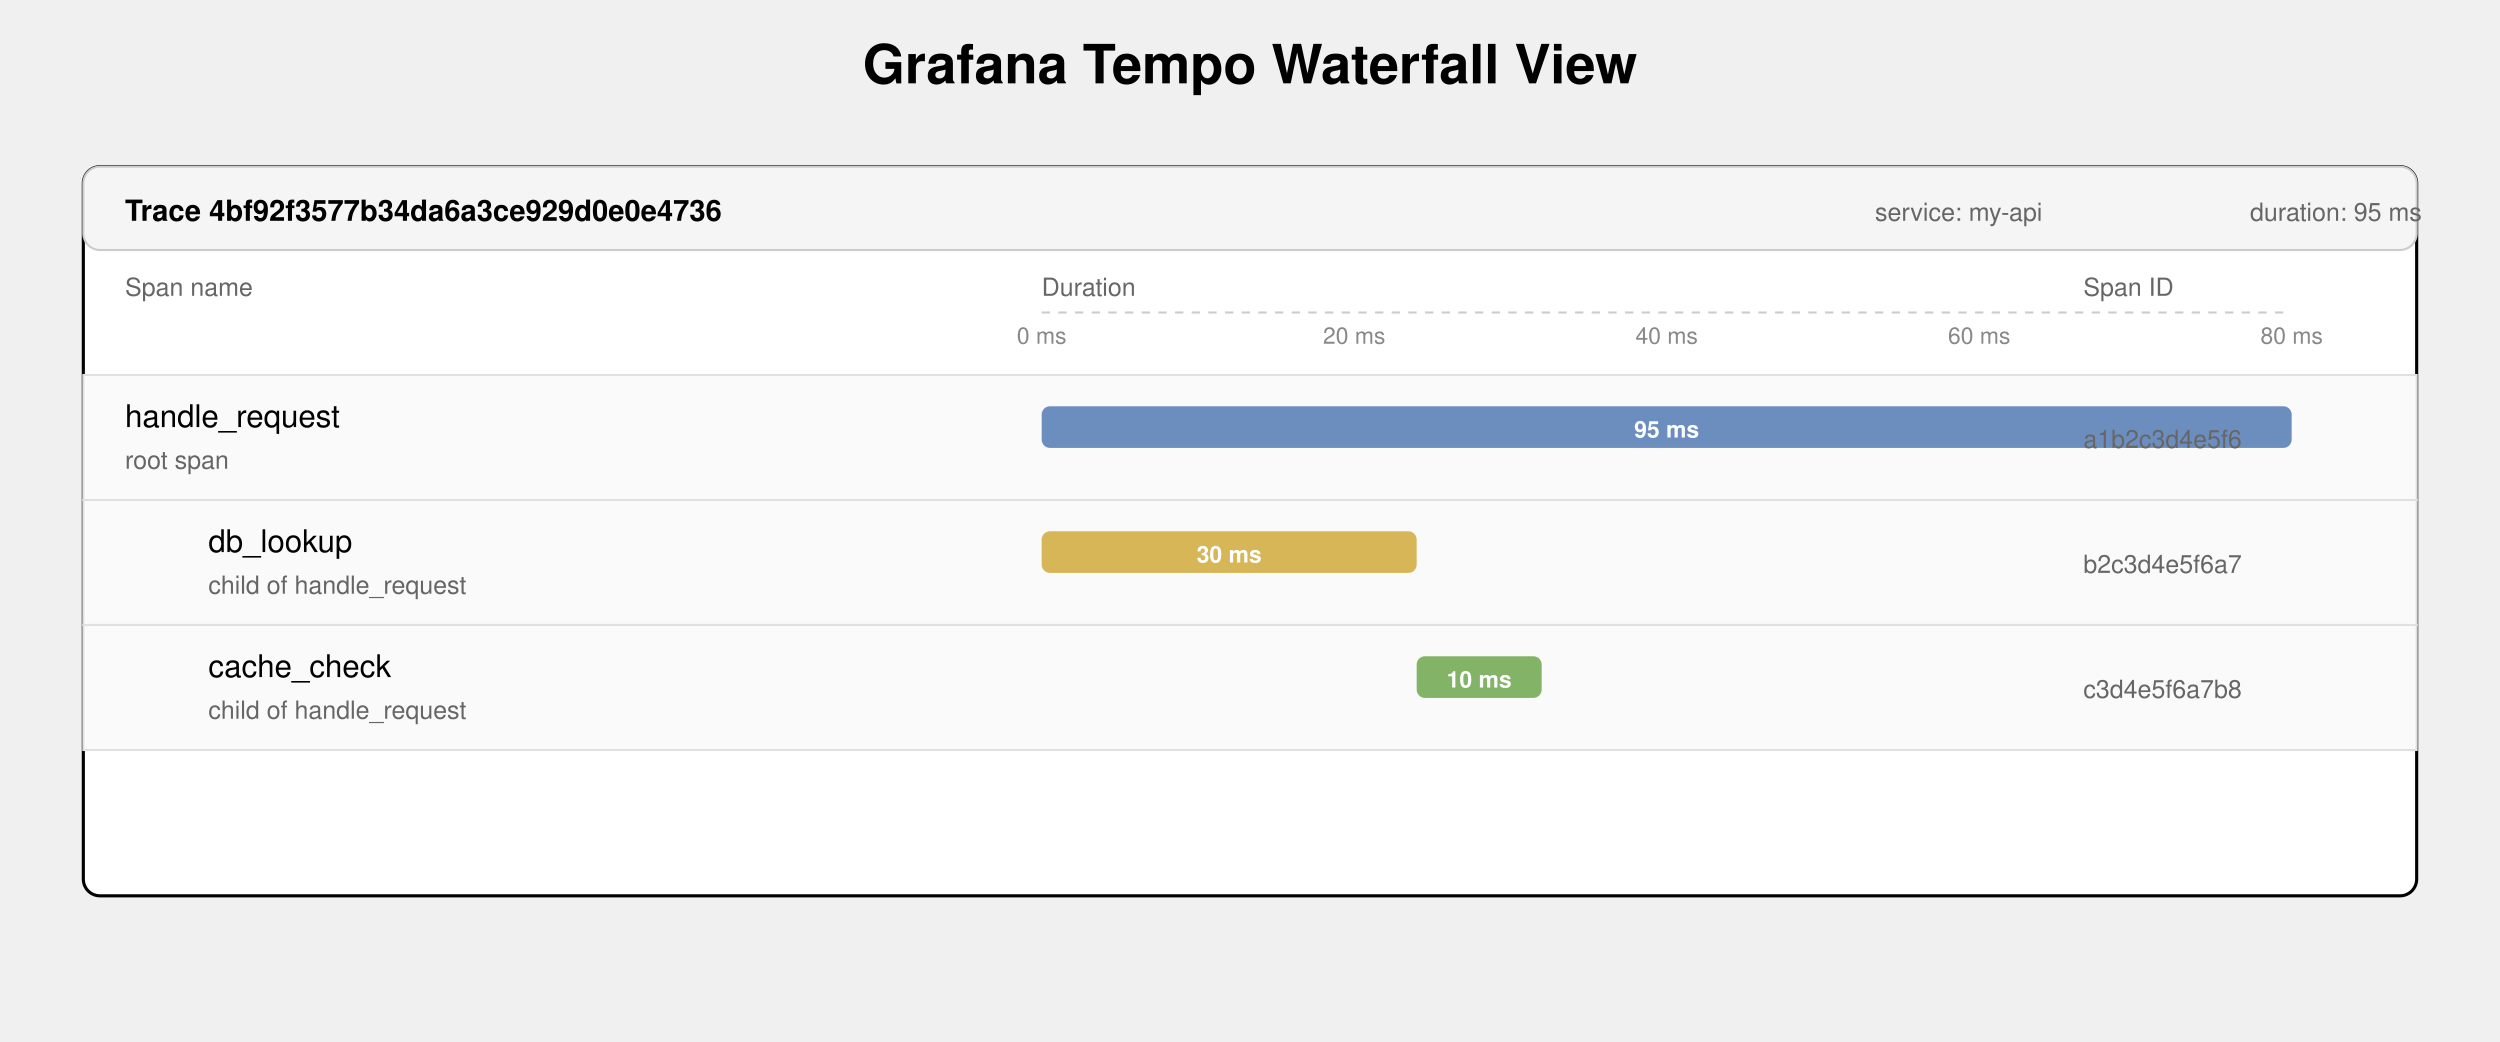
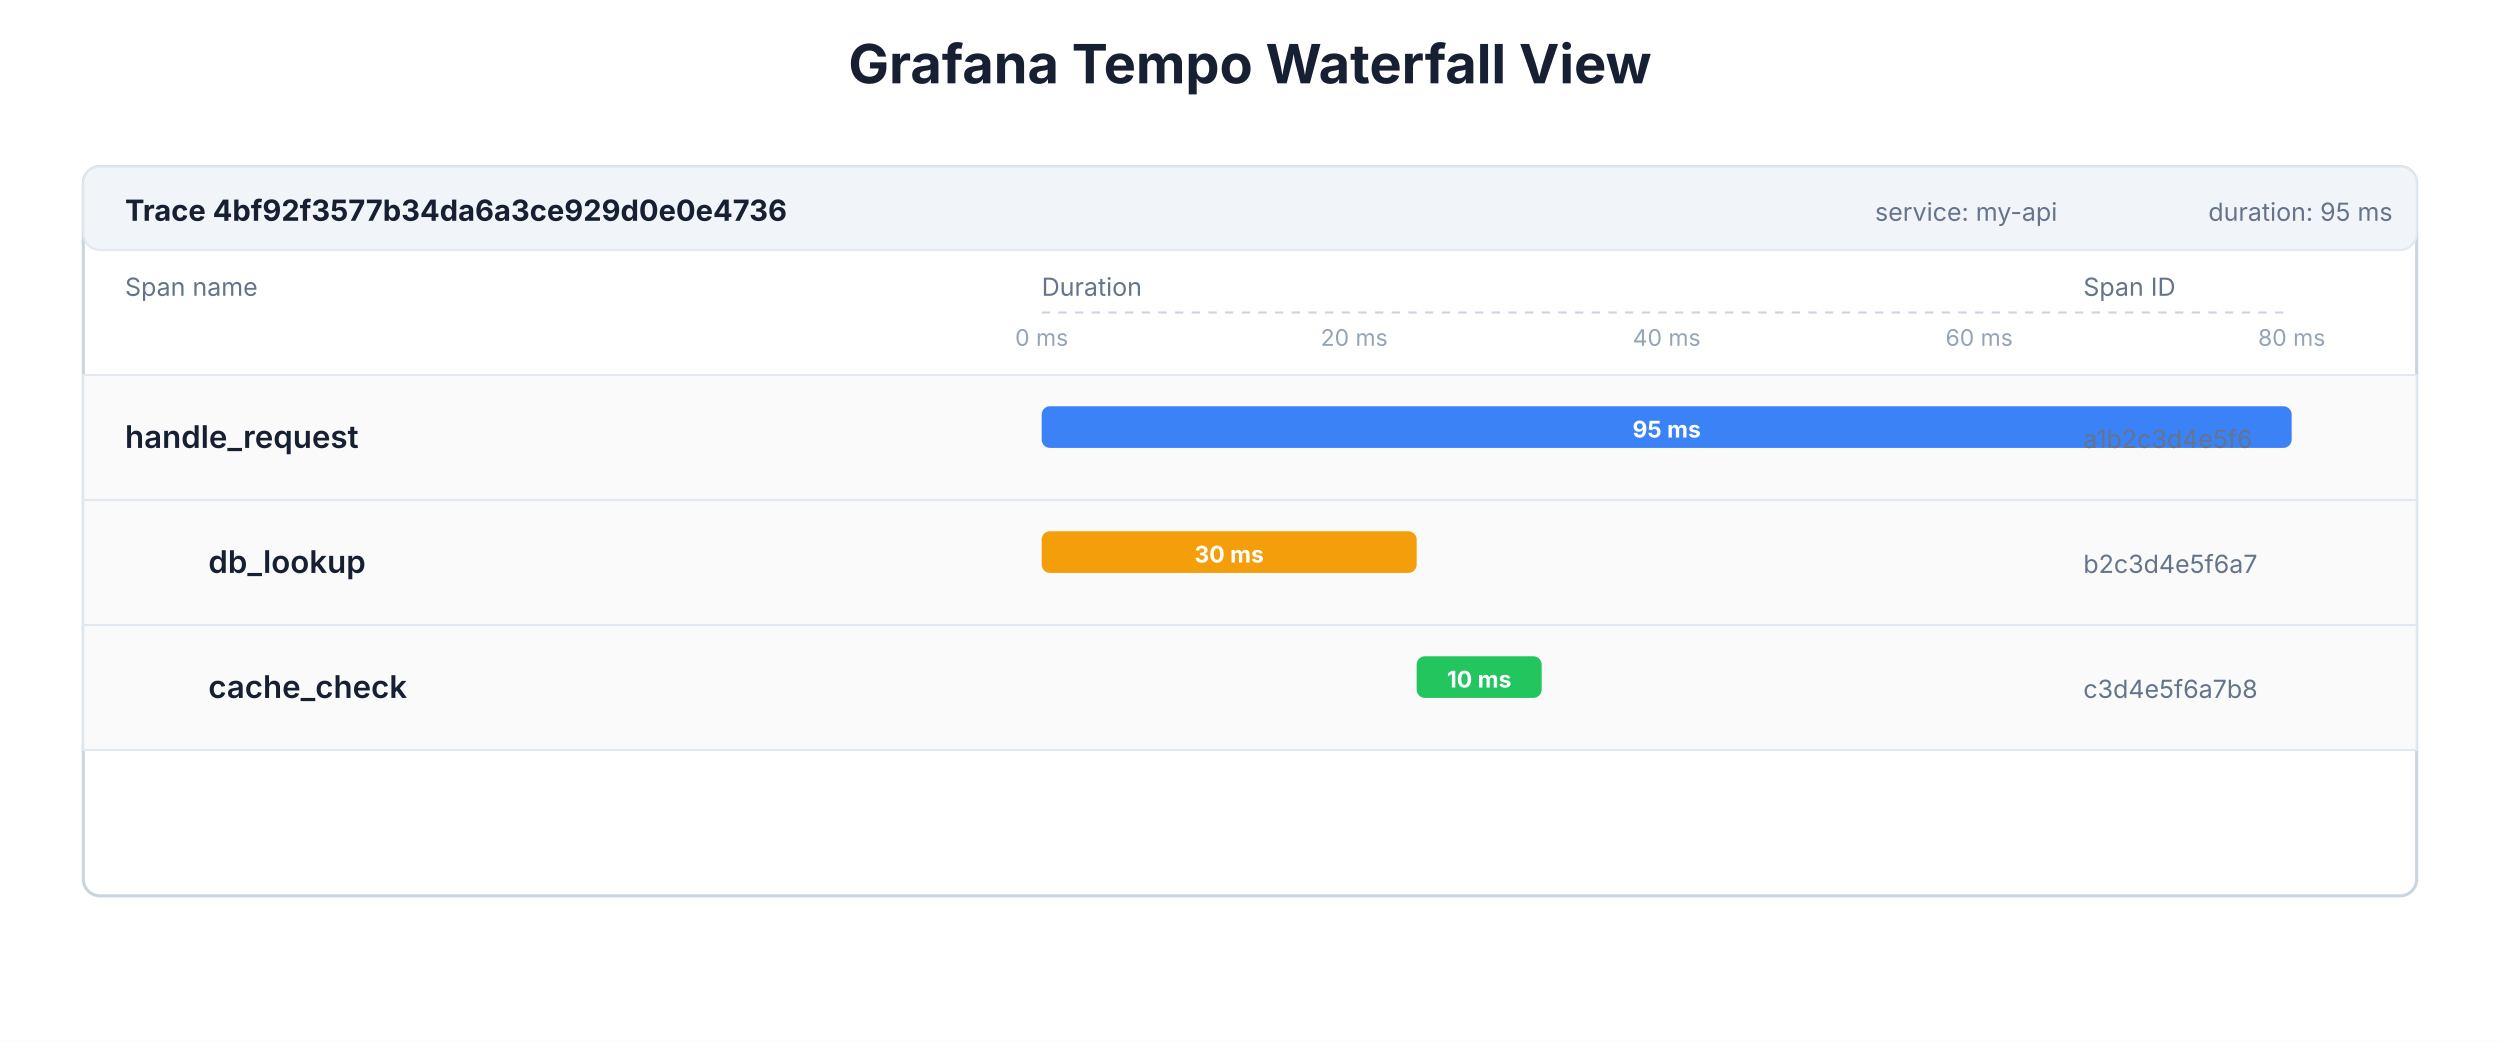
- <svg xmlns="http://www.w3.org/2000/svg" width="1200" height="500" viewBox="0 0 1200 500" font-family="Helvetica, Arial, sans-serif">
+ <svg xmlns="http://www.w3.org/2000/svg" width="1200" height="500" viewBox="0 0 1200 500" font-family="Inter, Helvetica, Arial, sans-serif">
  <style>
-     @keyframes dash-flow {
-       to { stroke-dashoffset: 0; }
-     }
-     .title { font-size: 26px; font-weight: 700; fill: #000000; text-anchor: middle; }
-     .header { font-size: 14px; font-weight: 700; fill: #000000; }
-     .name { font-size: 15px; fill: #000000; }
-     .name-sub { font-size: 12px; fill: #666666; }
-     .meta { font-size: 12px; fill: #666666; }
-     .axis { font-size: 11px; fill: #888888; text-anchor: middle; }
-     .bar-text { font-size: 11px; font-weight: 600; fill: #ffffff; text-anchor: middle; }
-     .note { font-size: 13px; fill: #555555; text-anchor: middle; }
-     .axis-line {
-       stroke: #cccccc;
-       stroke-width: 1;
-       stroke-dasharray: 4;
-       stroke-dashoffset: -8;
-       animation: dash-flow 1200ms linear 0s infinite normal none running;
-     }
+     .title { font-size: 26px; font-weight: 700; fill: #172033; text-anchor: middle; }
+     .header { font-size: 14px; font-weight: 700; fill: #172033; }
+     .meta { font-size: 12px; fill: #64748b; }
+     .name { font-size: 15px; font-weight: 600; fill: #172033; }
+     .axis { font-size: 11px; fill: #94a3b8; text-anchor: middle; }
+     .bar-text { font-size: 11px; font-weight: 700; fill: #ffffff; text-anchor: middle; }
  </style>
+   <rect width="1200" height="500" fill="#ffffff" />
  <text class="title" x="600" y="40">Grafana Tempo Waterfall View</text>
-   <rect x="40" y="80" width="1120" height="350" rx="8" ry="8" fill="#ffffff" stroke="#000000" stroke-width="1.5" />
-   <rect x="40" y="80" width="1120" height="40" rx="8" ry="8" fill="#f5f5f5" stroke="#cccccc" stroke-width="1" />
+   <rect x="40" y="80" width="1120" height="350" rx="8" fill="#ffffff" stroke="#cbd5e1" stroke-width="1.5" />
+   <rect x="40" y="80" width="1120" height="40" rx="8" fill="#f1f5f9" stroke="#e2e8f0" stroke-width="1" />
  <text class="header" x="60" y="106">Trace  4bf92f3577b34da6a3ce929d0e0e4736</text>
  <text class="meta" x="900" y="106">service: my-api</text>
-   <text class="meta" x="1080" y="106">duration: 95 ms</text>
+   <text class="meta" x="1060" y="106">duration: 95 ms</text>
  <text class="meta" x="60" y="142">Span name</text>
  <text class="meta" x="500" y="142">Duration</text>
  <text class="meta" x="1000" y="142">Span ID</text>
-   <line class="axis-line" x1="500" y1="150" x2="1100" y2="150" />
-   <text class="axis" x="500" y="165">0 ms</text>
-   <text class="axis" x="650" y="165">20 ms</text>
-   <text class="axis" x="800" y="165">40 ms</text>
-   <text class="axis" x="950" y="165">60 ms</text>
-   <text class="axis" x="1100" y="165">80 ms</text>
-   <rect x="40" y="180" width="1120" height="60" fill="#fafafa" stroke="#e0e0e0" stroke-width="1" />
-   <text class="name" x="60" y="205">handle_request</text>
-   <text class="name-sub" x="60" y="225">root span</text>
-   <rect x="500" y="195" width="600" height="20" rx="4" ry="4" fill="#6c8ebf" />
+   <line x1="500" y1="150" x2="1100" y2="150" stroke="#cbd5e1" stroke-width="1" stroke-dasharray="4" />
+   <text class="axis" x="500" y="166">0 ms</text>
+   <text class="axis" x="650" y="166">20 ms</text>
+   <text class="axis" x="800" y="166">40 ms</text>
+   <text class="axis" x="950" y="166">60 ms</text>
+   <text class="axis" x="1100" y="166">80 ms</text>
+   <rect x="40" y="180" width="1120" height="60" fill="#fafafa" stroke="#e2e8f0" stroke-width="1" />
+   <text class="name" x="60" y="215">handle_request</text>
+   <rect x="500" y="195" width="600" height="20" rx="4" fill="#3b82f6" />
  <text class="bar-text" x="800" y="210">95 ms</text>
  <text class="meta" x="1000" y="215">a1b2c3d4e5f6</text>
-   <rect x="40" y="240" width="1120" height="60" fill="#fafafa" stroke="#e0e0e0" stroke-width="1" />
-   <text class="name" x="100" y="265">db_lookup</text>
-   <text class="name-sub" x="100" y="285">child of handle_request</text>
-   <rect x="500" y="255" width="180" height="20" rx="4" ry="4" fill="#d6b656" />
+   <rect x="40" y="240" width="1120" height="60" fill="#fafafa" stroke="#e2e8f0" stroke-width="1" />
+   <text class="name" x="100" y="275">db_lookup</text>
+   <rect x="500" y="255" width="180" height="20" rx="4" fill="#f59e0b" />
  <text class="bar-text" x="590" y="270">30 ms</text>
  <text class="meta" x="1000" y="275">b2c3d4e5f6a7</text>
-   <rect x="40" y="300" width="1120" height="60" fill="#fafafa" stroke="#e0e0e0" stroke-width="1" />
-   <text class="name" x="100" y="325">cache_check</text>
-   <text class="name-sub" x="100" y="345">child of handle_request</text>
-   <rect x="680" y="315" width="60" height="20" rx="4" ry="4" fill="#82b366" />
+   <rect x="40" y="300" width="1120" height="60" fill="#fafafa" stroke="#e2e8f0" stroke-width="1" />
+   <text class="name" x="100" y="335">cache_check</text>
+   <rect x="680" y="315" width="60" height="20" rx="4" fill="#22c55e" />
  <text class="bar-text" x="710" y="330">10 ms</text>
  <text class="meta" x="1000" y="335">c3d4e5f6a7b8</text>
-   <mxfile host="app.diagrams.net" type="device">
-     <diagram name="Waterfall" id="water-1">
-       <mxGraphModel dx="1200" dy="500" grid="1" gridSize="10" guides="1" tooltips="1" connect="1" arrows="1" fold="1" page="1" pageScale="1" pageWidth="1200" pageHeight="500" math="0" shadow="0">
-         <root>
-           <mxCell id="0" />
-           <mxCell id="1" parent="0" />
-           <mxCell id="2" value="&lt;b&gt;Grafana Tempo Waterfall View&lt;/b&gt;" style="text;html=1;align=center;verticalAlign=middle;fontSize=24;" vertex="1" parent="1">
-             <mxGeometry x="400" y="20" width="400" height="40" as="geometry" />
-           </mxCell>
-           <mxCell id="3" value="&lt;b&gt;Trace 4bf92f3577b34da6a3ce929d0e0e4736&lt;/b&gt;&lt;br&gt;service: my-api • duration: 95 ms" style="rounded=0;whiteSpace=wrap;html=1;fillColor=#f5f5f5;strokeColor=#cccccc;align=left;verticalAlign=middle;spacingLeft=20;fontSize=13;" vertex="1" parent="1">
-             <mxGeometry x="40" y="80" width="1120" height="40" as="geometry" />
-           </mxCell>
-           <mxCell id="4" value="handle_request&lt;br&gt;&lt;i&gt;root span&lt;/i&gt;&lt;br&gt;a1b2c3d4e5f6" style="rounded=0;whiteSpace=wrap;html=1;fillColor=#fafafa;strokeColor=#e0e0e0;align=left;verticalAlign=middle;spacingLeft=20;fontSize=14;" vertex="1" parent="1">
-             <mxGeometry x="40" y="180" width="1120" height="60" as="geometry" />
-           </mxCell>
-           <mxCell id="5" value="95 ms" style="rounded=1;whiteSpace=wrap;html=1;fillColor=#6c8ebf;strokeColor=#6c8ebf;fontSize=12;fontColor=#ffffff;fontStyle=1;" vertex="1" parent="1">
-             <mxGeometry x="500" y="195" width="600" height="20" as="geometry" />
-           </mxCell>
-           <mxCell id="6" value="db_lookup&lt;br&gt;&lt;i&gt;child of handle_request&lt;/i&gt;&lt;br&gt;b2c3d4e5f6a7" style="rounded=0;whiteSpace=wrap;html=1;fillColor=#fafafa;strokeColor=#e0e0e0;align=left;verticalAlign=middle;spacingLeft=60;fontSize=14;" vertex="1" parent="1">
-             <mxGeometry x="40" y="240" width="1120" height="60" as="geometry" />
-           </mxCell>
-           <mxCell id="7" value="30 ms" style="rounded=1;whiteSpace=wrap;html=1;fillColor=#d6b656;strokeColor=#d6b656;fontSize=12;fontColor=#ffffff;fontStyle=1;" vertex="1" parent="1">
-             <mxGeometry x="500" y="255" width="180" height="20" as="geometry" />
-           </mxCell>
-           <mxCell id="8" value="cache_check&lt;br&gt;&lt;i&gt;child of handle_request&lt;/i&gt;&lt;br&gt;c3d4e5f6a7b8" style="rounded=0;whiteSpace=wrap;html=1;fillColor=#fafafa;strokeColor=#e0e0e0;align=left;verticalAlign=middle;spacingLeft=60;fontSize=14;" vertex="1" parent="1">
-             <mxGeometry x="40" y="300" width="1120" height="60" as="geometry" />
-           </mxCell>
-           <mxCell id="9" value="10 ms" style="rounded=1;whiteSpace=wrap;html=1;fillColor=#82b366;strokeColor=#82b366;fontSize=12;fontColor=#ffffff;fontStyle=1;" vertex="1" parent="1">
-             <mxGeometry x="680" y="315" width="60" height="20" as="geometry" />
-           </mxCell>
-         </root>
-       </mxGraphModel>
-     </diagram>
-   </mxfile>
</svg>
